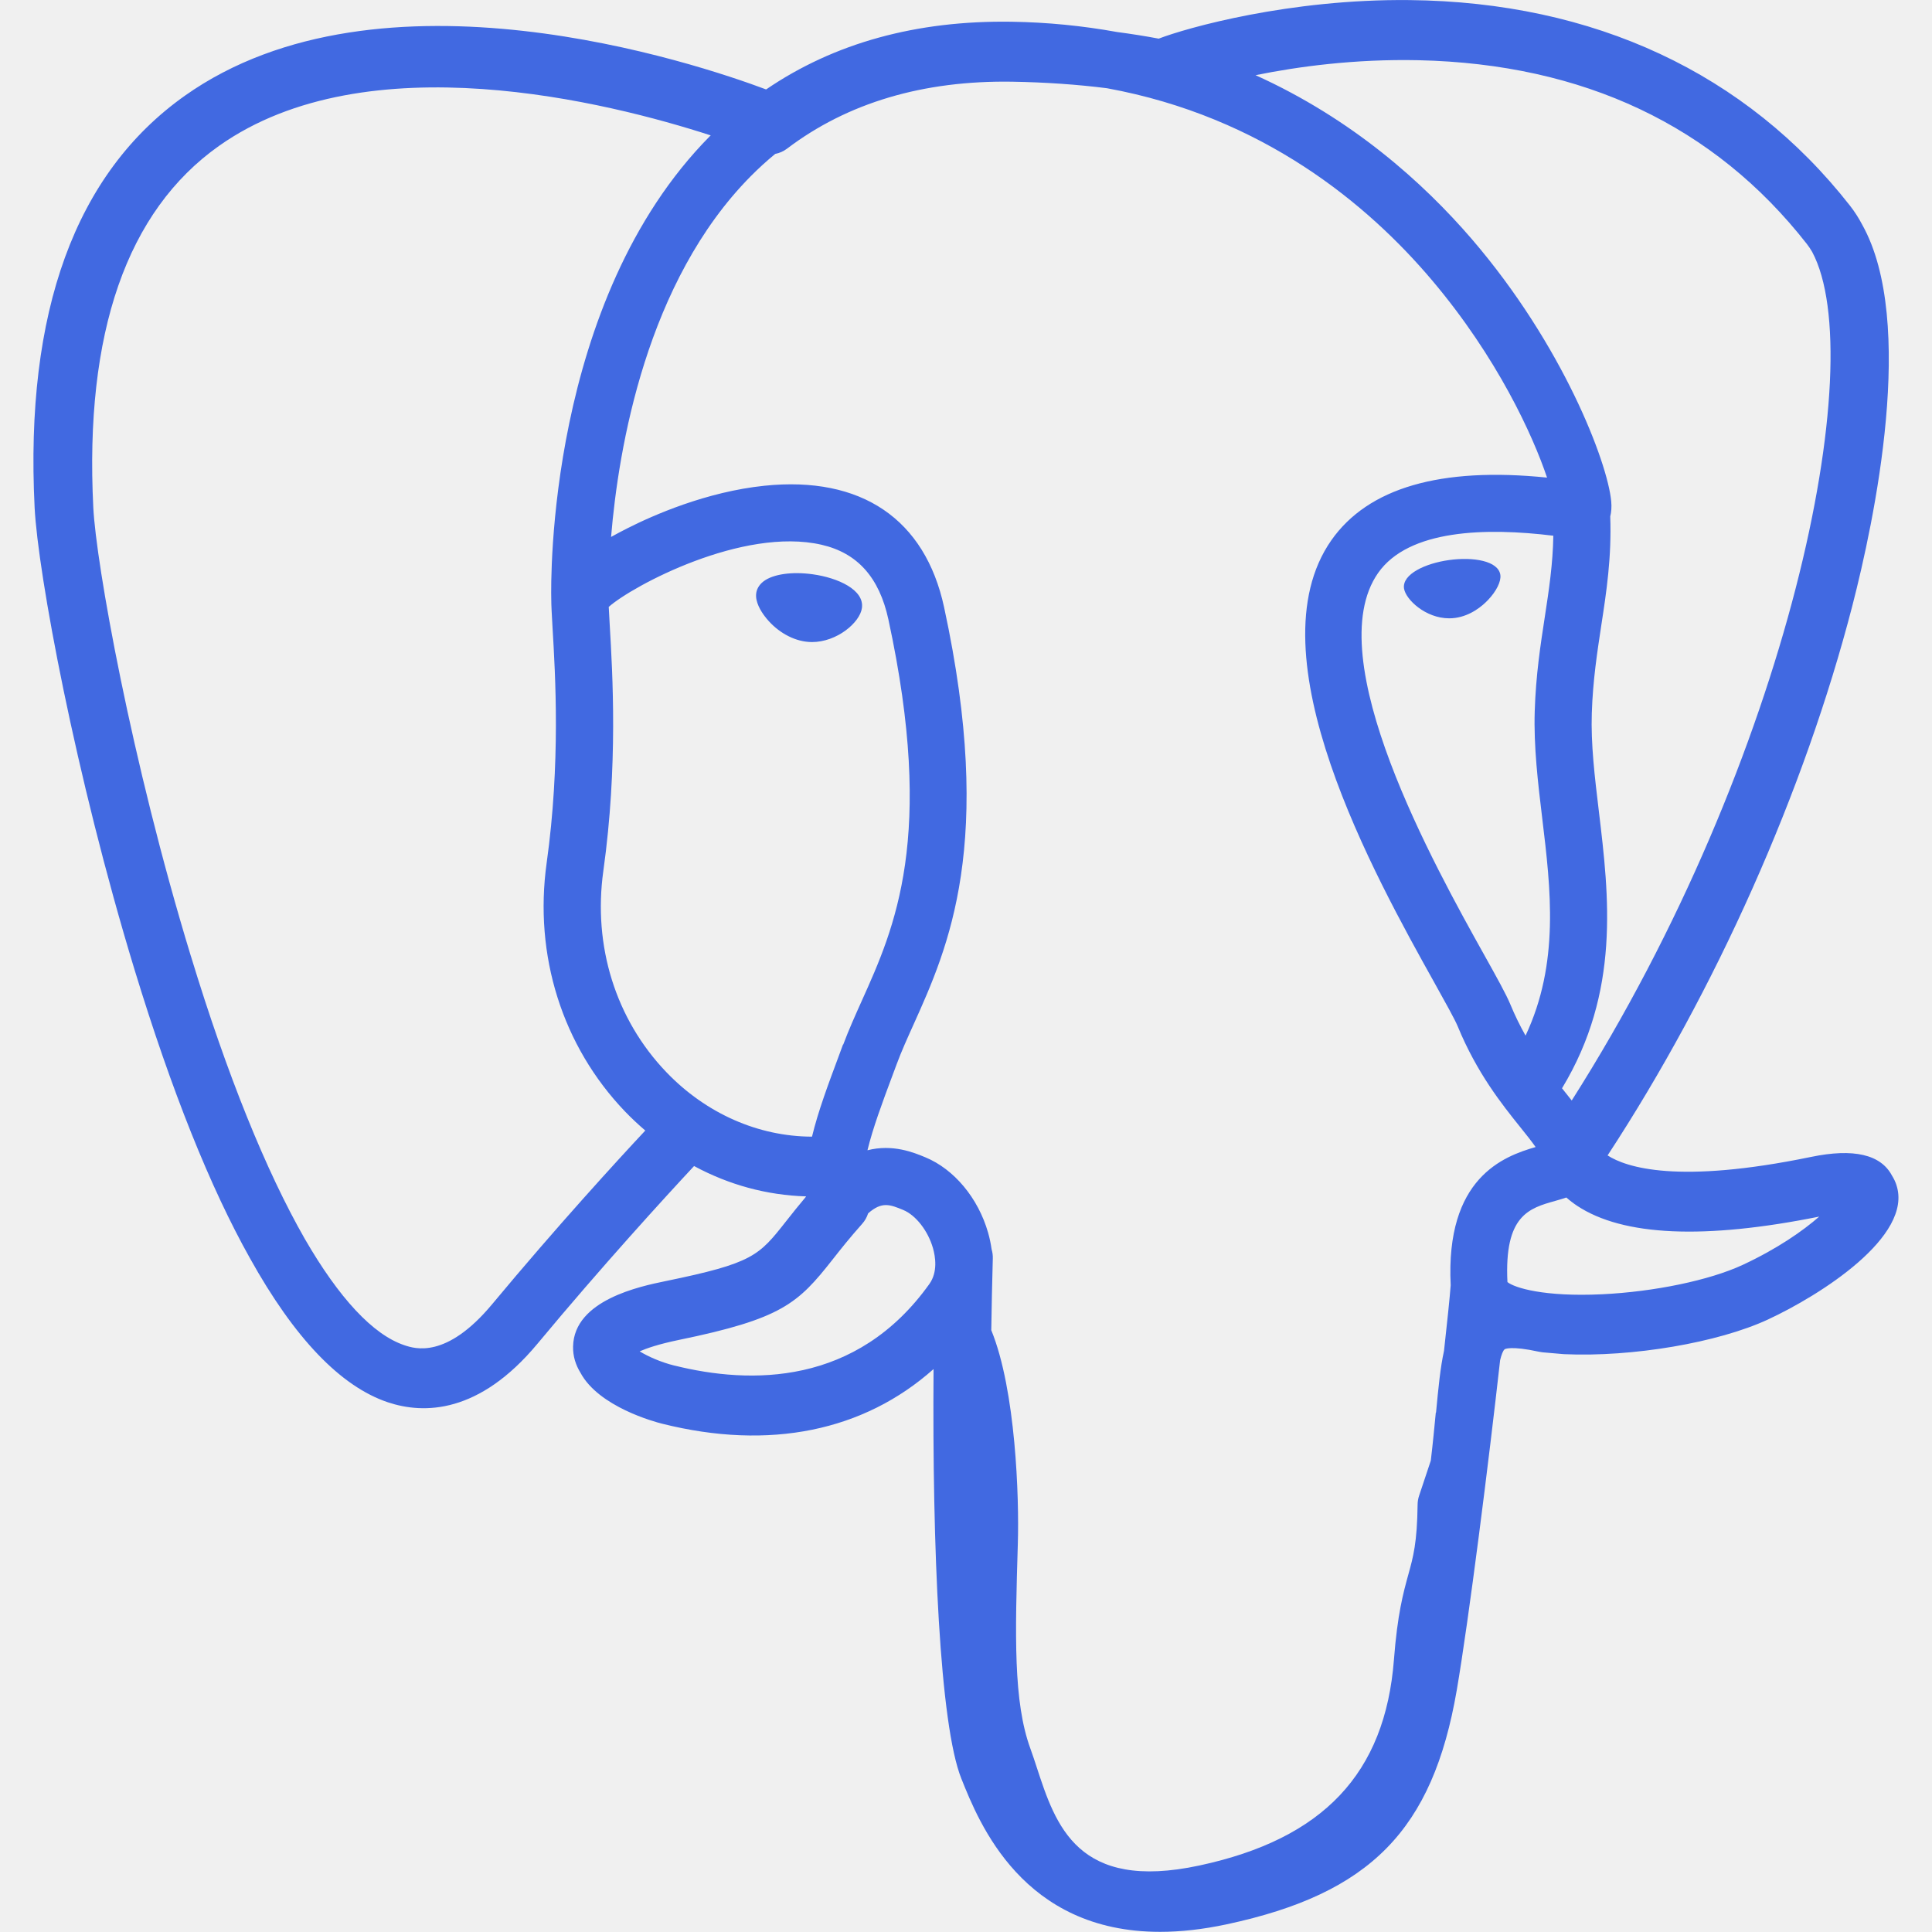
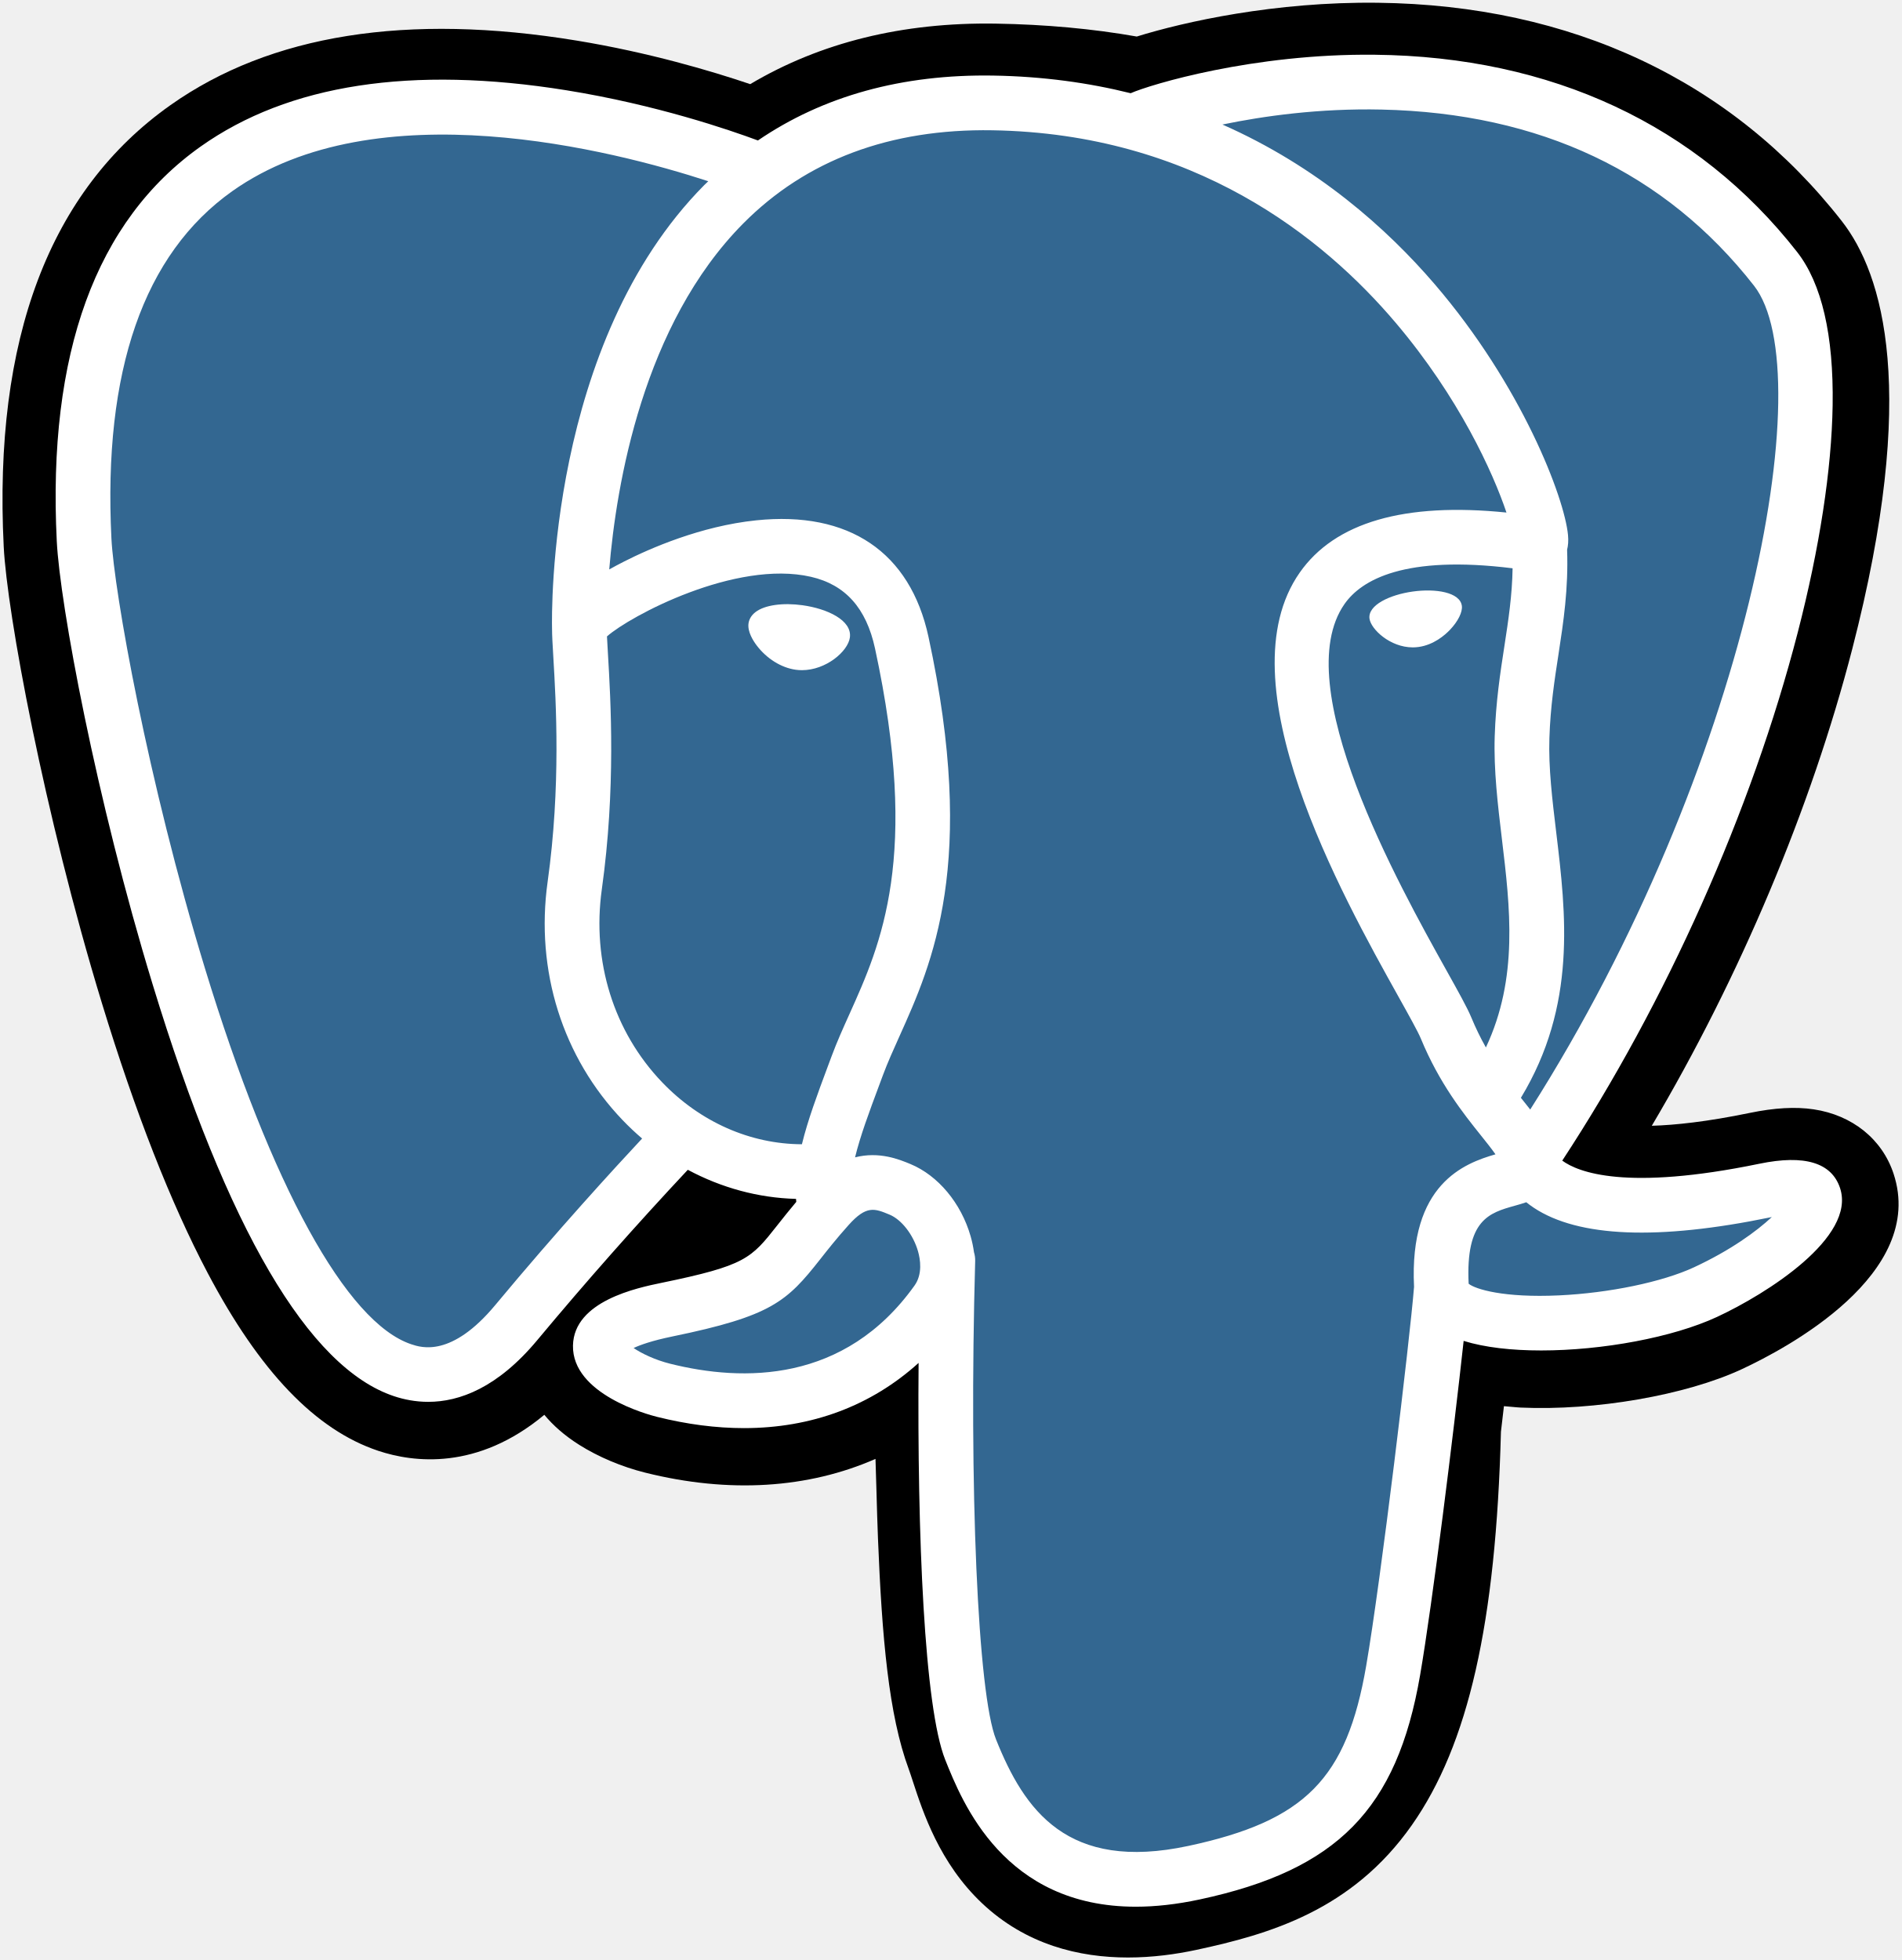
- <svg xmlns="http://www.w3.org/2000/svg" fill="#4169E1" role="img" viewBox="0 0 24 24">
-   <path d="M23.559 14.723a.527.527 0 0 0-.056-.119c-.139-.263-.477-.342-1.007-.232-1.653.341-2.293.131-2.526-.019 1.342-2.048 2.445-4.522 3.041-6.83.271-1.051.798-3.524.122-4.732a1.564 1.564 0 0 0-.151-.235C21.693.909 19.801.025 17.51.001c-1.495-.016-2.771.346-3.116.479a9.449 9.449 0 0 0-.516-.082 8.044 8.044 0 0 0-1.311-.128c-1.182-.018-2.204.264-3.05.841-.857-.321-4.789-1.645-7.222.079C.936 2.153.309 3.873.43 6.304c.041.818.507 3.334 1.242 5.744.46 1.506.939 2.702 1.433 3.582.553.994 1.126 1.593 1.714 1.79.447.149 1.133.144 1.858-.728.801-.964 1.59-1.826 1.945-2.207.435.235.906.362 1.39.377a.057.057 0 0 0 0.0.004 11.031 11.031 0 0 0-.247.305c-.339.43-.409.52-1.5.744-.31.064-1.134.234-1.146.811-.003.122.033.231.092.327.227.423.922.61 1.015.633 1.335.334 2.504.092 3.371-.679-.017 2.231.077 4.417.345 5.087.221.553.762 1.905 2.469 1.904.251 0 .526-.029.83-.094 1.782-.382 2.556-1.17 2.855-2.906.15-.871.402-2.875.539-4.101.017-.07.036-.121.057-.136.001-.001.07-.047.427.031a.367.367 0 0 0 .044.007l.254.022.015.001c.847.038 1.911-.143 2.531-.431.644-.299 1.806-1.032 1.595-1.67zM2.371 11.877c-.744-2.436-1.178-4.885-1.212-5.572-.109-2.171.417-3.683 1.562-4.493 1.837-1.299 4.84-.541 6.108-.13-.003.003-.007.006-.01.009-2.024 2.044-1.976 5.536-1.971 5.75-0.0.082.007.199.016.359.035.587.1 1.68-.073 2.918-.161 1.15.194 2.276.973 3.089.081.084.165.163.252.237-.347.371-1.1 1.193-1.903 2.158-.568.682-.96.552-1.089.509-.392-.131-.813-.587-1.238-1.322-.48-.839-.964-2.032-1.415-3.513zm6.007 5.087c-.171-.043-.327-.113-.432-.177.089-.039.237-.09.483-.141 1.283-.264 1.482-.451 1.914-1.0.099-.126.212-.269.367-.443a.355.355 0 0 0 .074-.13c.171-.151.272-.11.437-.042.156.065.308.26.369.475.029.102.062.294-.045.444-.904 1.266-2.222 1.249-3.168 1.013zm2.094-3.988-.052.141c-.133.357-.257.688-.333 1.003-.667-.002-1.317-.287-1.81-.802-.628-.655-.913-1.566-.782-2.5.183-1.308.115-2.447.079-3.059-.005-.086-.009-.161-.012-.22.296-.262 1.666-.996 2.643-.772.446.102.718.406.831.928.585 2.704.077 3.831-.33 4.736-.084.187-.163.363-.231.545zm7.364 4.572c-.017.177-.036.376-.062.596l-.146.438a.355.355 0 0 0-.018.108c-.006.475-.054.649-.115.869-.063.229-.135.489-.179 1.058-.11 1.414-.878 2.227-2.417 2.557-1.516.325-1.784-.497-2.021-1.222a6.582 6.582 0 0 0-.077-.227c-.215-.586-.191-1.412-.157-2.555.017-.561-.025-1.901-.33-2.646.004-.293.011-.591.019-.892a.353.353 0 0 0-.015-.113 1.493 1.493 0 0 0-.044-.208c-.123-.428-.421-.787-.78-.935-.142-.059-.404-.167-.718-.087.067-.276.183-.588.309-.925l.053-.142c.059-.16.134-.326.213-.501.426-.948 1.011-2.245.377-5.177-.237-1.098-1.03-1.634-2.232-1.51-.721.075-1.38.365-1.709.532a5.672 5.672 0 0 0-.196.104c.092-1.106.439-3.174 1.736-4.482a4.031 4.031 0 0 1 .303-.276.353.353 0 0 0 .145-.064c.752-.571 1.694-.851 2.802-.833.409.007.802.034 1.174.081 1.939.354 3.244 1.447 4.036 2.383.814.962 1.255 1.931 1.431 2.454-1.323-.135-2.223.127-2.68.779-.993 1.419.543 4.173 1.281 5.496.135.243.252.452.289.541.24.583.551.971.779 1.255.07.087.137.171.189.245-.401.116-1.121.383-1.055 1.717-.012.156-.042.447-.083.815-.046.208-.07.46-.099.766zm.89-1.621c-.041-.832.269-.918.597-1.01a2.857 2.857 0 0 0 .135-.041 1.202 1.202 0 0 0 .134.103c.57.377 1.582.421 3.007.134-.202.177-.519.399-.953.601-.41.19-1.096.333-1.747.364-.72.034-1.086-.081-1.172-.151zm.57-9.271c-.006.351-.054.669-.105 1.002-.055.358-.112.727-.126 1.176-.014.437.04.891.093 1.33.107.887.216 1.8-.207 2.701a3.527 3.527 0 0 1-.188-.386c-.053-.128-.167-.333-.325-.616-.616-1.104-2.057-3.69-1.319-4.745.38-.543 1.341-.566 2.178-.463zm.228 7.014a12.376 12.376 0 0 0-.085-.107l-.035-.044c.726-1.2.584-2.386.458-3.438-.052-.432-.101-.84-.088-1.223.013-.406.067-.754.118-1.091.064-.415.129-.844.111-1.351.013-.053.019-.116.012-.19-.046-.485-.6-1.938-1.729-3.253-.608-.707-1.49-1.497-2.689-2.039.525-.107 1.233-.203 2.024-.186 2.051.046 3.675.814 4.824 2.282a.908.908 0 0 1 .067.1c.723 1.356-.276 6.275-2.987 10.54zm-8.817-6.116c-.025.179-.309.422-.621.422a.582.582 0 0 1-.081-.006c-.187-.026-.377-.144-.506-.316-.046-.06-.12-.178-.105-.284.005-.04.026-.099.092-.149.118-.089.352-.123.61-.087.316.044.643.194.611.419zm7.931-.411c.011.079-.049.201-.153.31-.068.072-.212.196-.408.223a.546.546 0 0 1-.075.005c-.293 0-.541-.234-.561-.372-.024-.176.264-.311.561-.352.297-.041.611.009.636.185z" />
+ <svg xmlns="http://www.w3.org/2000/svg" width="0.97em" height="1em" viewBox="0 0 256 264">
+   <path d="M255.008 158.086c-1.535-4.649-5.556-7.887-10.756-8.664c-2.452-.366-5.26-.21-8.583.475c-5.792 1.195-10.089 1.65-13.225 1.738c11.837-19.985 21.462-42.775 27.003-64.228c8.96-34.689 4.172-50.492-1.423-57.64C233.217 10.847 211.614.683 185.552.372c-13.903-.17-26.108 2.575-32.475 4.549c-5.928-1.046-12.302-1.63-18.99-1.738c-12.537-.2-23.614 2.533-33.079 8.15c-5.24-1.772-13.65-4.27-23.362-5.864c-22.842-3.75-41.252-.828-54.718 8.685C6.622 25.672-.937 45.684.461 73.634c.444 8.874 5.408 35.874 13.224 61.48c4.492 14.718 9.282 26.94 14.237 36.33c7.027 13.315 14.546 21.156 22.987 23.972c4.731 1.576 13.327 2.68 22.368-4.85c1.146 1.388 2.675 2.767 4.704 4.048c2.577 1.625 5.728 2.953 8.875 3.74c11.341 2.835 21.964 2.126 31.027-1.848c.056 1.612.099 3.152.135 4.482c.06 2.157.12 4.272.199 6.25c.537 13.374 1.447 23.773 4.143 31.049c.148.4.347 1.01.557 1.657c1.345 4.118 3.594 11.012 9.316 16.411c5.925 5.593 13.092 7.308 19.656 7.308c3.292 0 6.433-.432 9.188-1.022c9.82-2.105 20.973-5.311 29.041-16.799c7.628-10.86 11.336-27.217 12.007-52.99q.13-1.094.244-2.088l.16-1.362l1.797.158l.463.031c10.002.456 22.232-1.665 29.743-5.154c5.935-2.754 24.954-12.795 20.476-26.351" />
+   <path fill="#336791" d="M237.906 160.722c-29.74 6.135-31.785-3.934-31.785-3.934c31.4-46.593 44.527-105.736 33.2-120.211c-30.904-39.485-84.399-20.811-85.292-20.327l-.287.052c-5.876-1.22-12.451-1.946-19.842-2.067c-13.456-.22-23.664 3.528-31.41 9.402c0 0-95.43-39.314-90.991 49.444c.944 18.882 27.064 142.873 58.218 105.422c11.387-13.695 22.39-25.274 22.39-25.274c5.464 3.63 12.006 5.482 18.864 4.817l.533-.452c-.166 1.7-.09 3.363.213 5.332c-8.026 8.967-5.667 10.541-21.711 13.844c-16.235 3.346-6.698 9.302-.471 10.86c7.549 1.887 25.013 4.561 36.813-11.958l-.47 1.885c3.144 2.519 5.352 16.383 4.982 28.952c-.37 12.568-.617 21.197 1.86 27.937c2.479 6.74 4.948 21.905 26.04 17.386c17.623-3.777 26.756-13.564 28.027-29.89c.901-11.606 2.942-9.89 3.07-20.267l1.637-4.912c1.887-15.733.3-20.809 11.157-18.448l2.64.232c7.99.363 18.45-1.286 24.589-4.139c13.218-6.134 21.058-16.377 8.024-13.686z" />
+   <path fill="#fff" d="M108.076 81.525c-2.68-.373-5.107-.028-6.335.902c-.69.523-.904 1.129-.962 1.546c-.154 1.105.62 2.327 1.096 2.957c1.346 1.784 3.312 3.01 5.258 3.28q.423.059.842.058c3.245 0 6.196-2.527 6.456-4.392c.325-2.336-3.066-3.893-6.355-4.35m88.784.073c-.256-1.831-3.514-2.353-6.606-1.923c-3.088.43-6.082 1.824-5.832 3.659c.2 1.427 2.777 3.863 5.827 3.863q.387 0 .78-.054c2.036-.282 3.53-1.575 4.24-2.32c1.08-1.136 1.706-2.402 1.591-3.225" />
+   <path fill="#fff" d="M247.802 160.025c-1.134-3.429-4.784-4.532-10.848-3.28c-18.005 3.716-24.453 1.142-26.57-.417c13.995-21.32 25.508-47.092 31.719-71.137c2.942-11.39 4.567-21.968 4.7-30.59c.147-9.463-1.465-16.417-4.789-20.665c-13.402-17.125-33.072-26.311-56.882-26.563c-16.369-.184-30.199 4.005-32.88 5.183c-5.646-1.404-11.801-2.266-18.502-2.376c-12.288-.199-22.91 2.743-31.704 8.74c-3.82-1.422-13.692-4.811-25.765-6.756c-20.872-3.36-37.458-.814-49.294 7.571c-14.123 10.006-20.643 27.892-19.38 53.16c.425 8.501 5.269 34.653 12.913 59.698c10.062 32.964 21 51.625 32.508 55.464c1.347.449 2.9.763 4.613.763c4.198 0 9.345-1.892 14.7-8.33a530 530 0 0 1 20.261-22.926c4.524 2.428 9.494 3.784 14.577 3.92q.016.2.035.398a118 118 0 0 0-2.57 3.175c-3.522 4.471-4.255 5.402-15.592 7.736c-3.225.666-11.79 2.431-11.916 8.435c-.136 6.56 10.125 9.315 11.294 9.607c4.074 1.02 7.999 1.523 11.742 1.523c9.103 0 17.114-2.992 23.516-8.781c-.197 23.386.778 46.43 3.586 53.451c2.3 5.748 7.918 19.795 25.664 19.794c2.604 0 5.47-.303 8.623-.979c18.521-3.97 26.564-12.156 29.675-30.203c1.665-9.645 4.522-32.676 5.866-45.03c2.836.885 6.487 1.29 10.434 1.289c8.232 0 17.731-1.749 23.688-4.514c6.692-3.108 18.768-10.734 16.578-17.36m-44.106-83.48c-.061 3.647-.563 6.958-1.095 10.414c-.573 3.717-1.165 7.56-1.314 12.225c-.147 4.54.42 9.26.968 13.825c1.108 9.22 2.245 18.712-2.156 28.078a37 37 0 0 1-1.95-4.009c-.547-1.326-1.735-3.456-3.38-6.404c-6.399-11.476-21.384-38.35-13.713-49.316c2.285-3.264 8.084-6.62 22.64-4.813m-17.644-61.787c21.334.471 38.21 8.452 50.158 23.72c9.164 11.711-.927 64.998-30.14 110.969a171 171 0 0 0-.886-1.117l-.37-.462c7.549-12.467 6.073-24.802 4.759-35.738c-.54-4.488-1.05-8.727-.92-12.709c.134-4.22.692-7.84 1.232-11.34c.663-4.313 1.338-8.776 1.152-14.037c.139-.552.195-1.204.122-1.978c-.475-5.045-6.235-20.144-17.975-33.81c-6.422-7.475-15.787-15.84-28.574-21.482c5.5-1.14 13.021-2.203 21.442-2.016M66.674 175.778c-5.9 7.094-9.974 5.734-11.314 5.288c-8.73-2.912-18.86-21.364-27.791-50.624c-7.728-25.318-12.244-50.777-12.602-57.916c-1.128-22.578 4.345-38.313 16.268-46.769c19.404-13.76 51.306-5.524 64.125-1.347c-.184.182-.376.352-.558.537c-21.036 21.244-20.537 57.54-20.485 59.759c-.002.856.07 2.068.168 3.735c.362 6.105 1.036 17.467-.764 30.334c-1.672 11.957 2.014 23.66 10.111 32.109a36 36 0 0 0 2.617 2.468c-3.604 3.86-11.437 12.396-19.775 22.426m22.479-29.993c-6.526-6.81-9.49-16.282-8.133-25.99c1.9-13.592 1.199-25.43.822-31.79c-.053-.89-.1-1.67-.127-2.285c3.073-2.725 17.314-10.355 27.47-8.028c4.634 1.061 7.458 4.217 8.632 9.645c6.076 28.103.804 39.816-3.432 49.229c-.873 1.939-1.698 3.772-2.402 5.668l-.546 1.466c-1.382 3.706-2.668 7.152-3.465 10.424c-6.938-.02-13.687-2.984-18.819-8.34m1.065 37.9c-2.026-.506-3.848-1.385-4.917-2.114c.893-.42 2.482-.992 5.238-1.56c13.337-2.745 15.397-4.683 19.895-10.394c1.031-1.31 2.2-2.794 3.819-4.602l.002-.002c2.411-2.7 3.514-2.242 5.514-1.412c1.621.67 3.2 2.702 3.84 4.938c.303 1.056.643 3.06-.47 4.62c-9.396 13.156-23.088 12.987-32.921 10.526m69.799 64.952c-16.316 3.496-22.093-4.829-25.9-14.346c-2.457-6.144-3.665-33.85-2.808-64.447c.011-.407-.047-.8-.159-1.17a15.4 15.4 0 0 0-.456-2.162c-1.274-4.452-4.379-8.176-8.104-9.72c-1.48-.613-4.196-1.738-7.46-.903c.696-2.868 1.903-6.107 3.212-9.614l.549-1.475c.618-1.663 1.394-3.386 2.214-5.21c4.433-9.848 10.504-23.337 3.915-53.81c-2.468-11.414-10.71-16.988-23.204-15.693c-7.49.775-14.343 3.797-17.761 5.53c-.735.372-1.407.732-2.035 1.082c.954-11.5 4.558-32.992 18.04-46.59c8.489-8.56 19.794-12.788 33.568-12.56c27.14.444 44.544 14.372 54.366 25.979c8.464 10.001 13.047 20.076 14.876 25.51c-13.755-1.399-23.11 1.316-27.852 8.096c-10.317 14.748 5.644 43.372 13.315 57.129c1.407 2.521 2.621 4.7 3.003 5.626c2.498 6.054 5.732 10.096 8.093 13.046c.724.904 1.426 1.781 1.96 2.547c-4.166 1.201-11.649 3.976-10.967 17.847c-.55 6.96-4.461 39.546-6.448 51.059c-2.623 15.21-8.22 20.875-23.957 24.25m68.104-77.936c-4.26 1.977-11.389 3.46-18.161 3.779c-7.48.35-11.288-.838-12.184-1.569c-.42-8.644 2.797-9.547 6.202-10.503c.535-.15 1.057-.297 1.561-.473q.469.383 1.032.756c6.012 3.968 16.735 4.396 31.874 1.271l.166-.033c-2.042 1.909-5.536 4.471-10.49 6.772" />
</svg>
